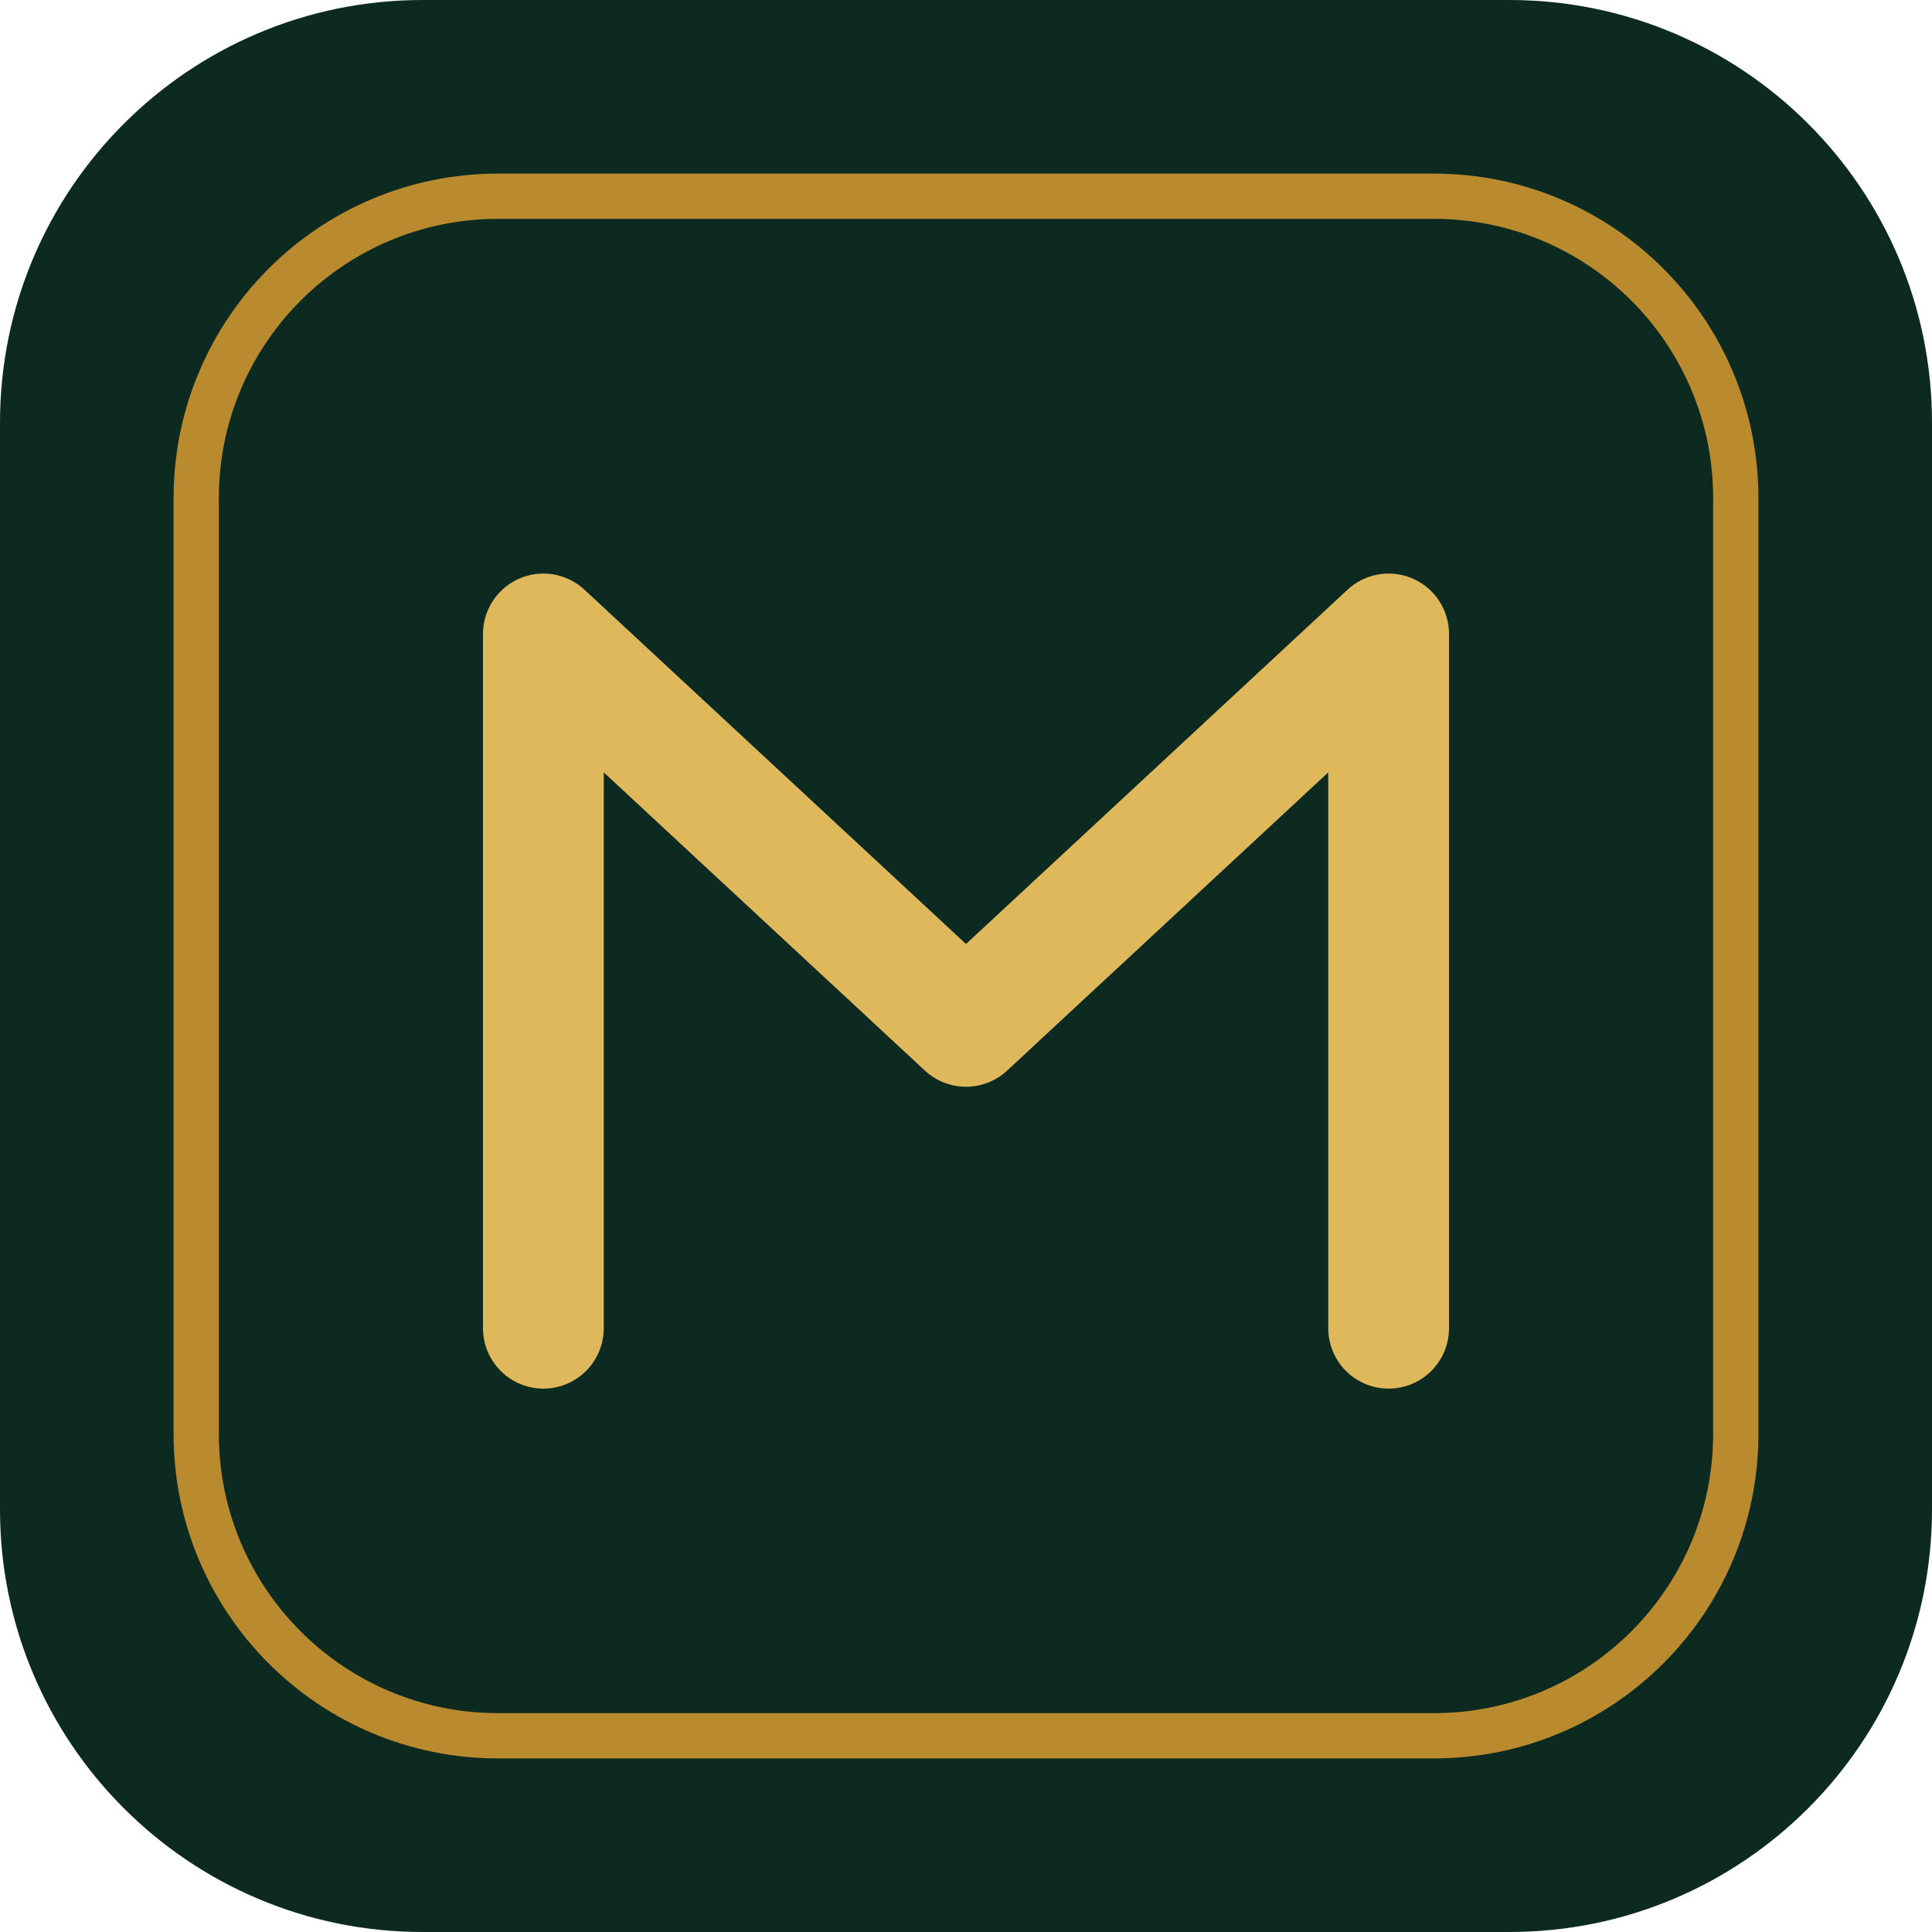
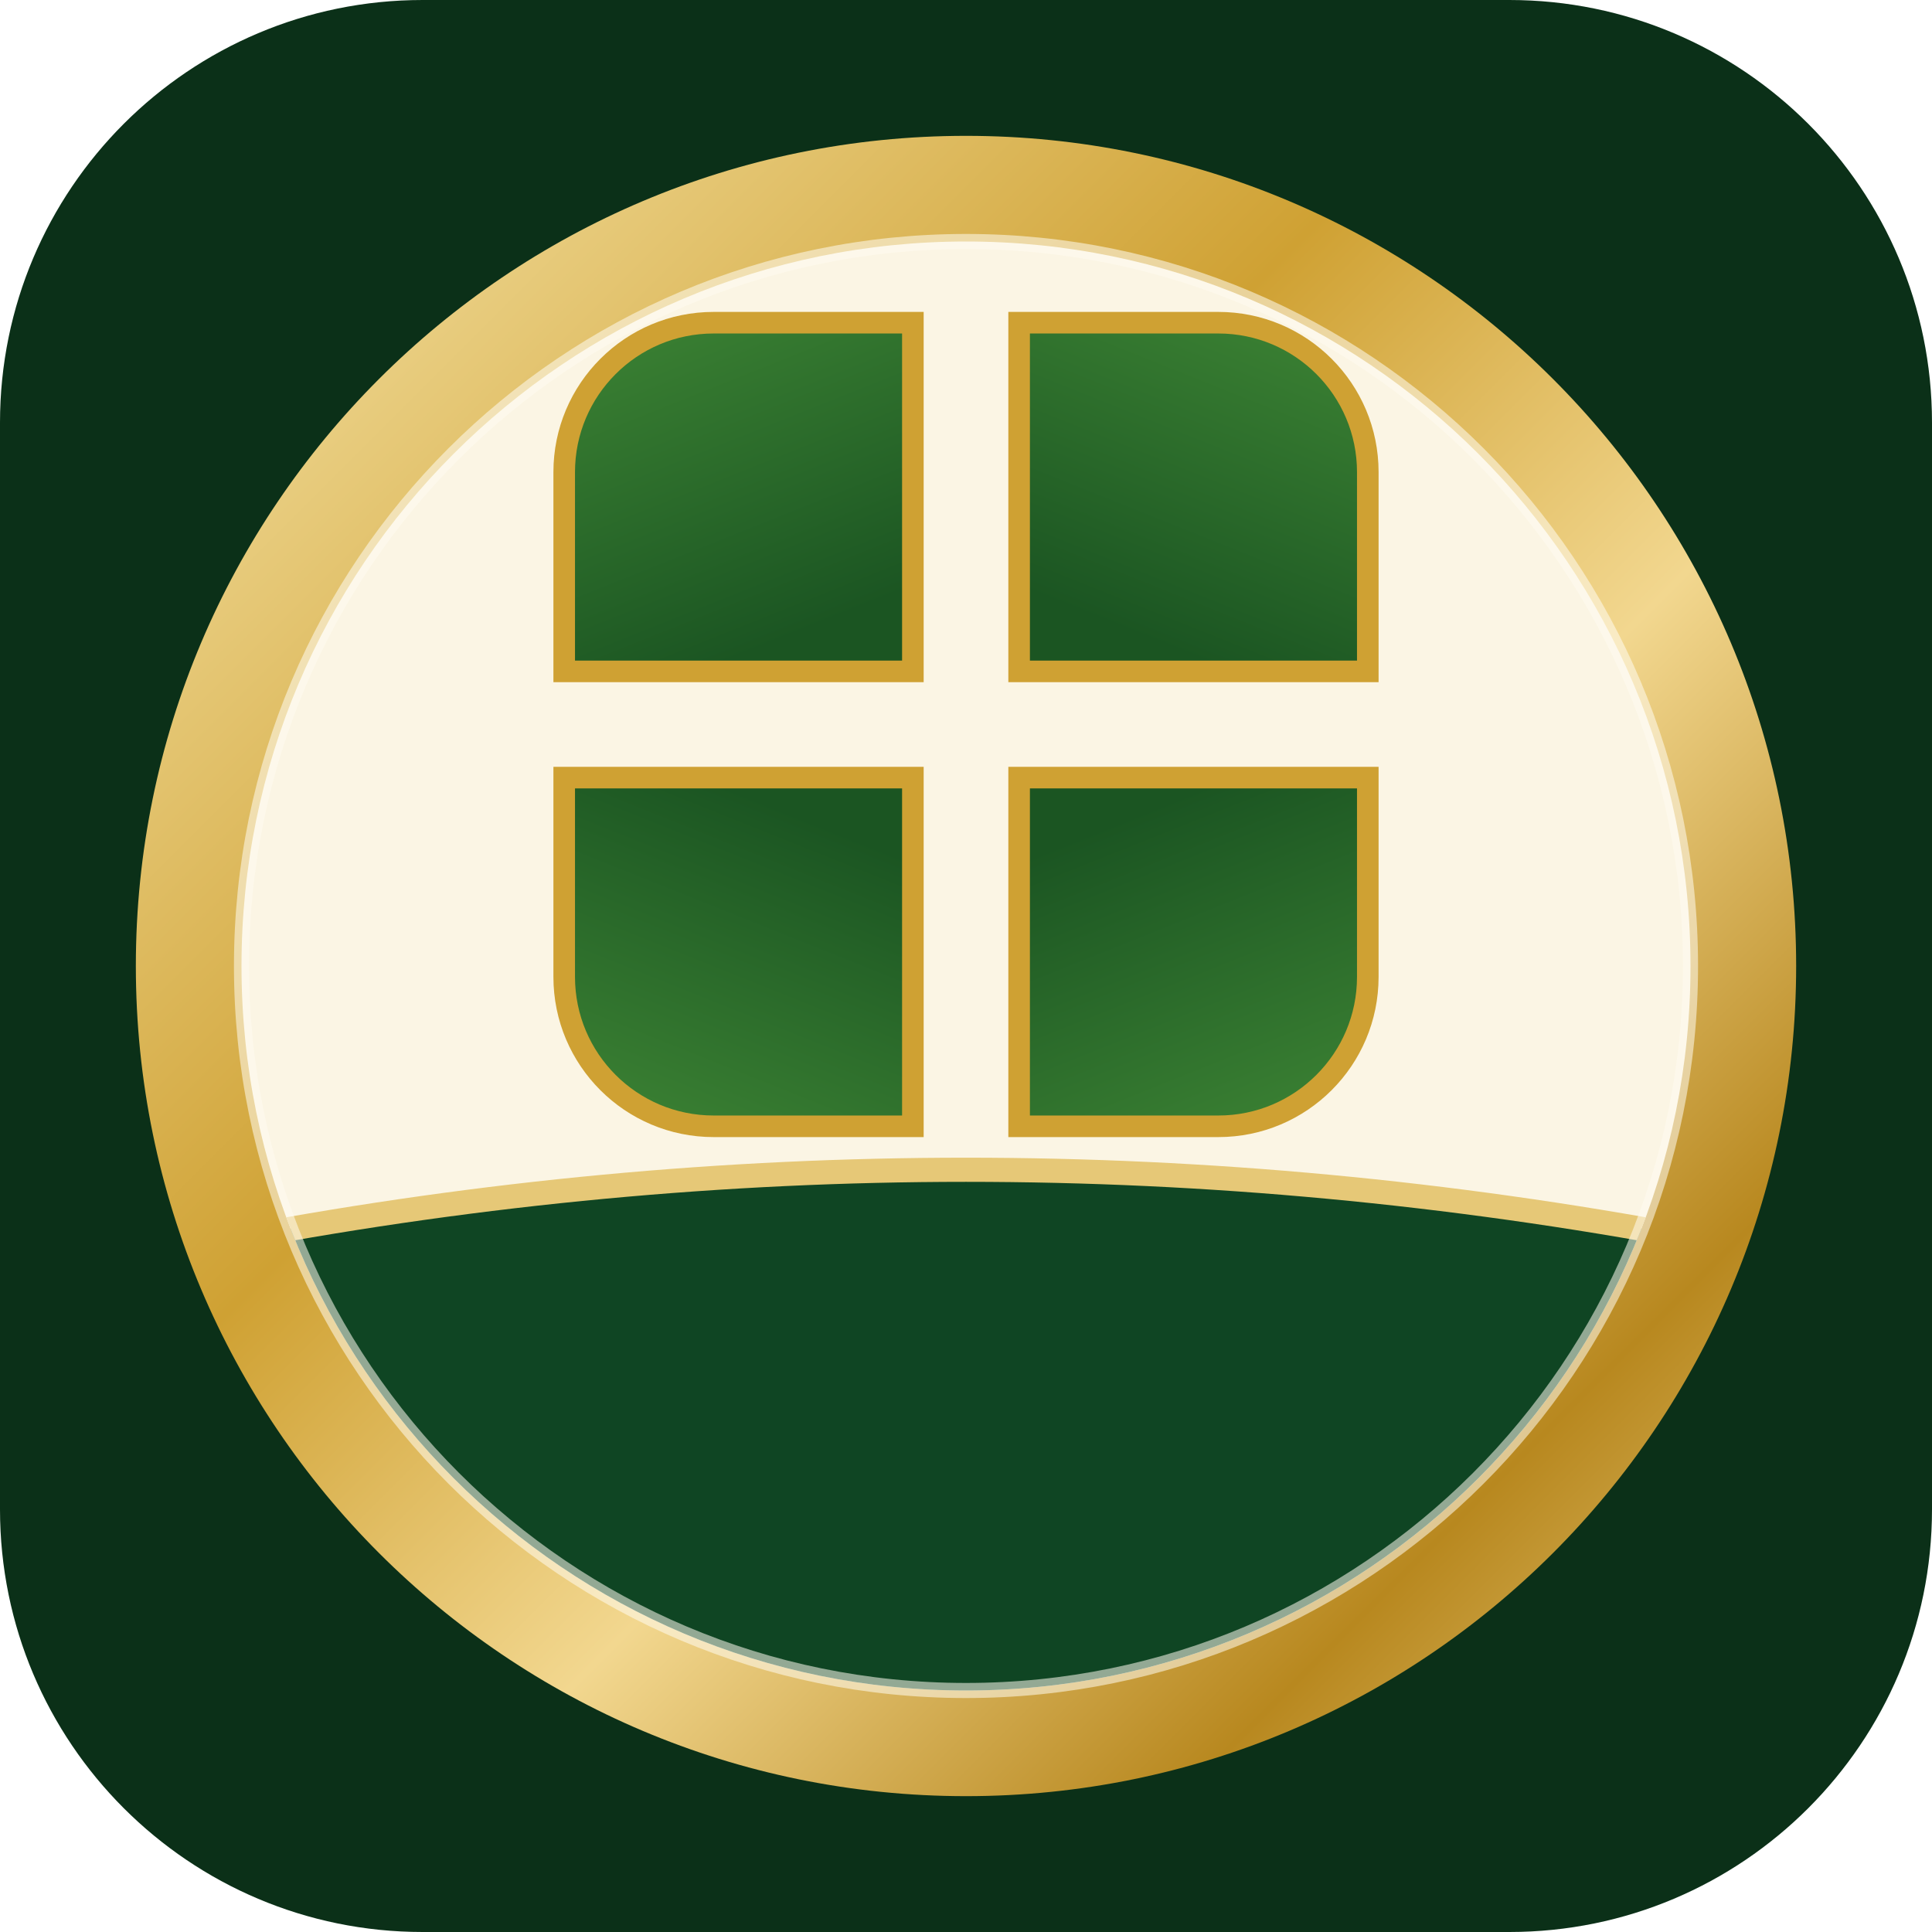
<svg xmlns="http://www.w3.org/2000/svg" viewBox="0 0 64 64" width="64" height="64">
-   <rect width="64" height="64" rx="14" fill="#0d2a20" />
-   <rect x="6.5" y="6.5" width="51" height="51" rx="10" fill="none" stroke="#b98a2e" stroke-width="1.5" />
-   <path d="M18 44V21l14 13 14-13v23" fill="none" stroke="#dfb85c" stroke-width="4" stroke-linecap="round" stroke-linejoin="round" />
+   <defs>
+     <linearGradient id="ring" x1="0" y1="0" x2="1" y2="1">
+       <stop offset="0" stop-color="#f7e6ab" />
+       <stop offset="0.38" stop-color="#cfa133" />
+       <stop offset="0.6" stop-color="#f2d78f" />
+       <stop offset="0.82" stop-color="#b8881f" />
+       <stop offset="1" stop-color="#e9cc7d" />
+     </linearGradient>
+     <linearGradient id="leaf" x1="0" y1="0" x2="0.4" y2="1">
+       <stop offset="0" stop-color="#3d8434" />
+       <stop offset="1" stop-color="#1b5522" />
+     </linearGradient>
+     <clipPath id="disc">
+       <circle cx="32" cy="32" r="24" />
+     </clipPath>
+   </defs>
+   <rect width="64" height="64" rx="14" fill="#0b3018" />
+   <circle cx="32" cy="32" r="27.5" fill="url(#ring)" />
+   <circle cx="32" cy="32" r="24" fill="#fbf5e4" />
+   <g clip-path="url(#disc)">
+     <path d="M8 41 Q32 36.5 56 41 L56 58 L8 58 Z" fill="#0f4523" />
+     <path d="M8 41 Q32 36.5 56 41" fill="none" stroke="#e6c877" stroke-width="0.8" />
+   </g>
+   <g transform="translate(32 24) scale(0.55)" fill="url(#leaf)" stroke="#cfa133" stroke-width="1.3">
+     <path d="M0 0 V-21 H-12 A9 9 0 0 0 -21 -12 V0 Z" transform="translate(-3.2 -3.2)" />
+     <path d="M0 0 V-21 H-12 A9 9 0 0 0 -21 -12 V0 Z" transform="translate(3.2 -3.2) scale(-1 1)" />
+     <path d="M0 0 V-21 H-12 A9 9 0 0 0 -21 -12 V0 Z" transform="translate(-3.2 3.2) scale(1 -1)" />
+     <path d="M0 0 V-21 H-12 A9 9 0 0 0 -21 -12 V0 Z" transform="translate(3.2 3.2) scale(-1 -1)" />
+   </g>
+   <circle cx="32" cy="32" r="24" fill="none" stroke="#fffaf0" stroke-opacity="0.55" stroke-width="0.5" />
</svg>
